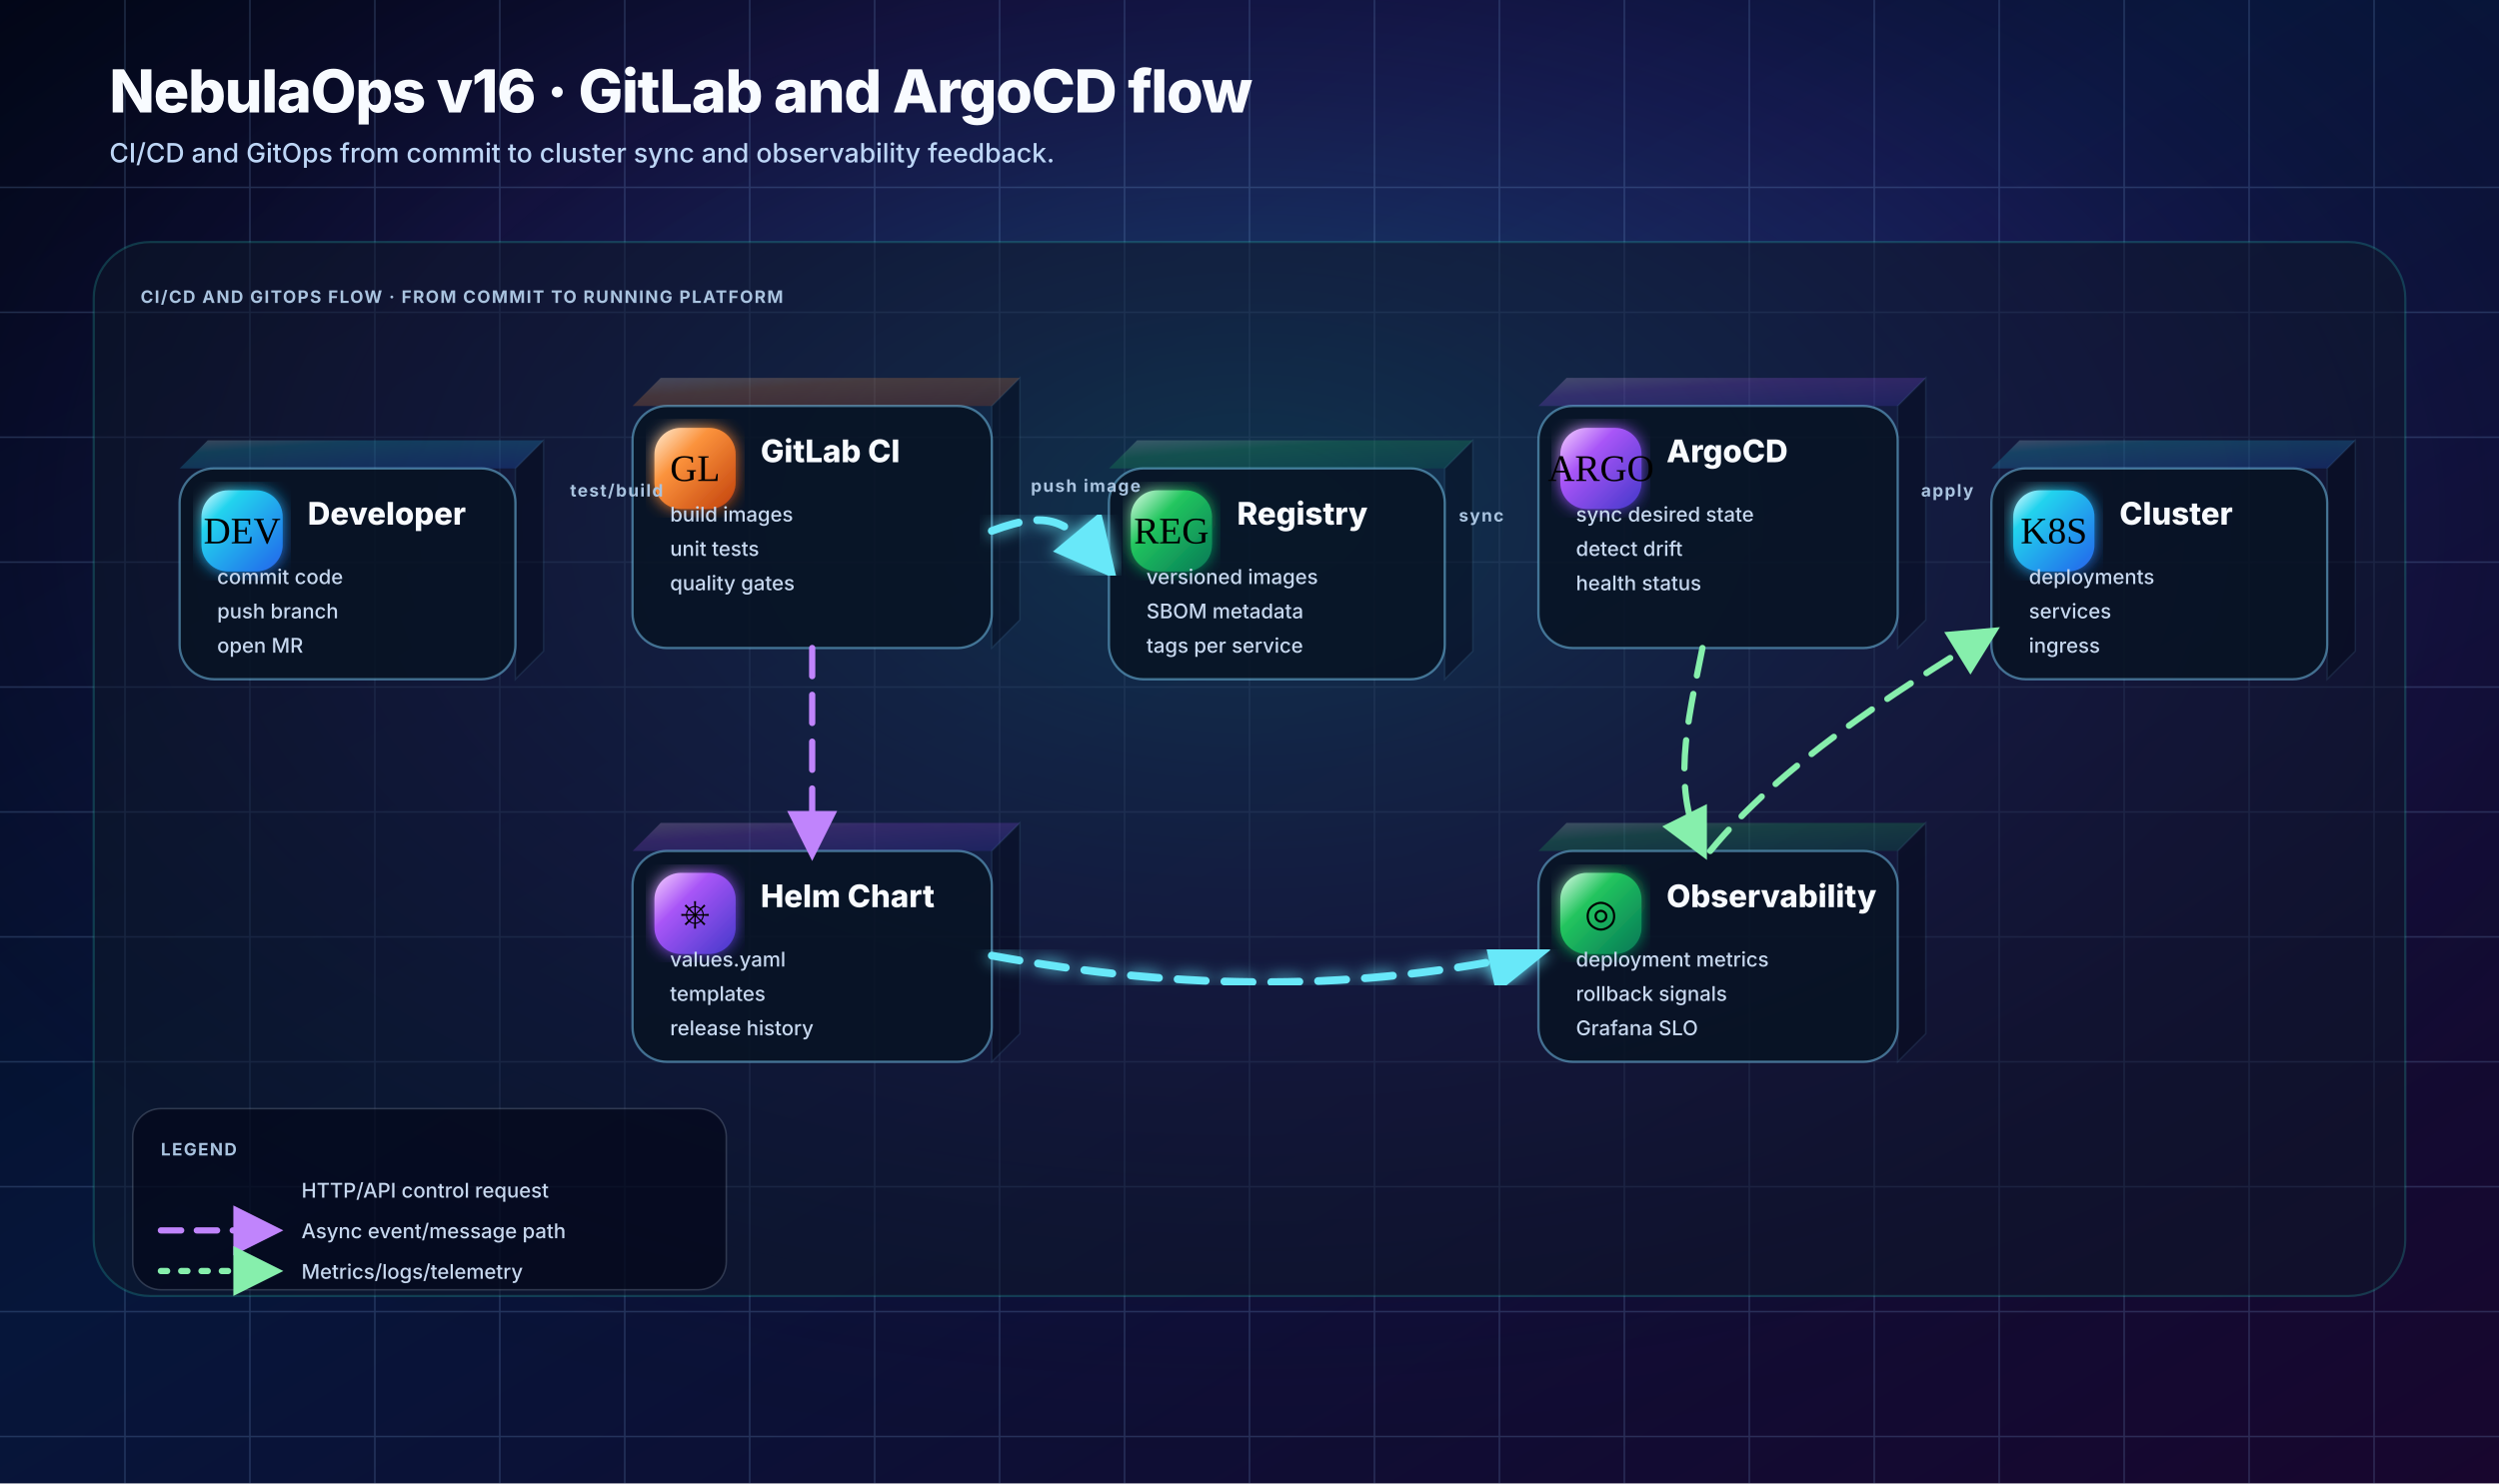
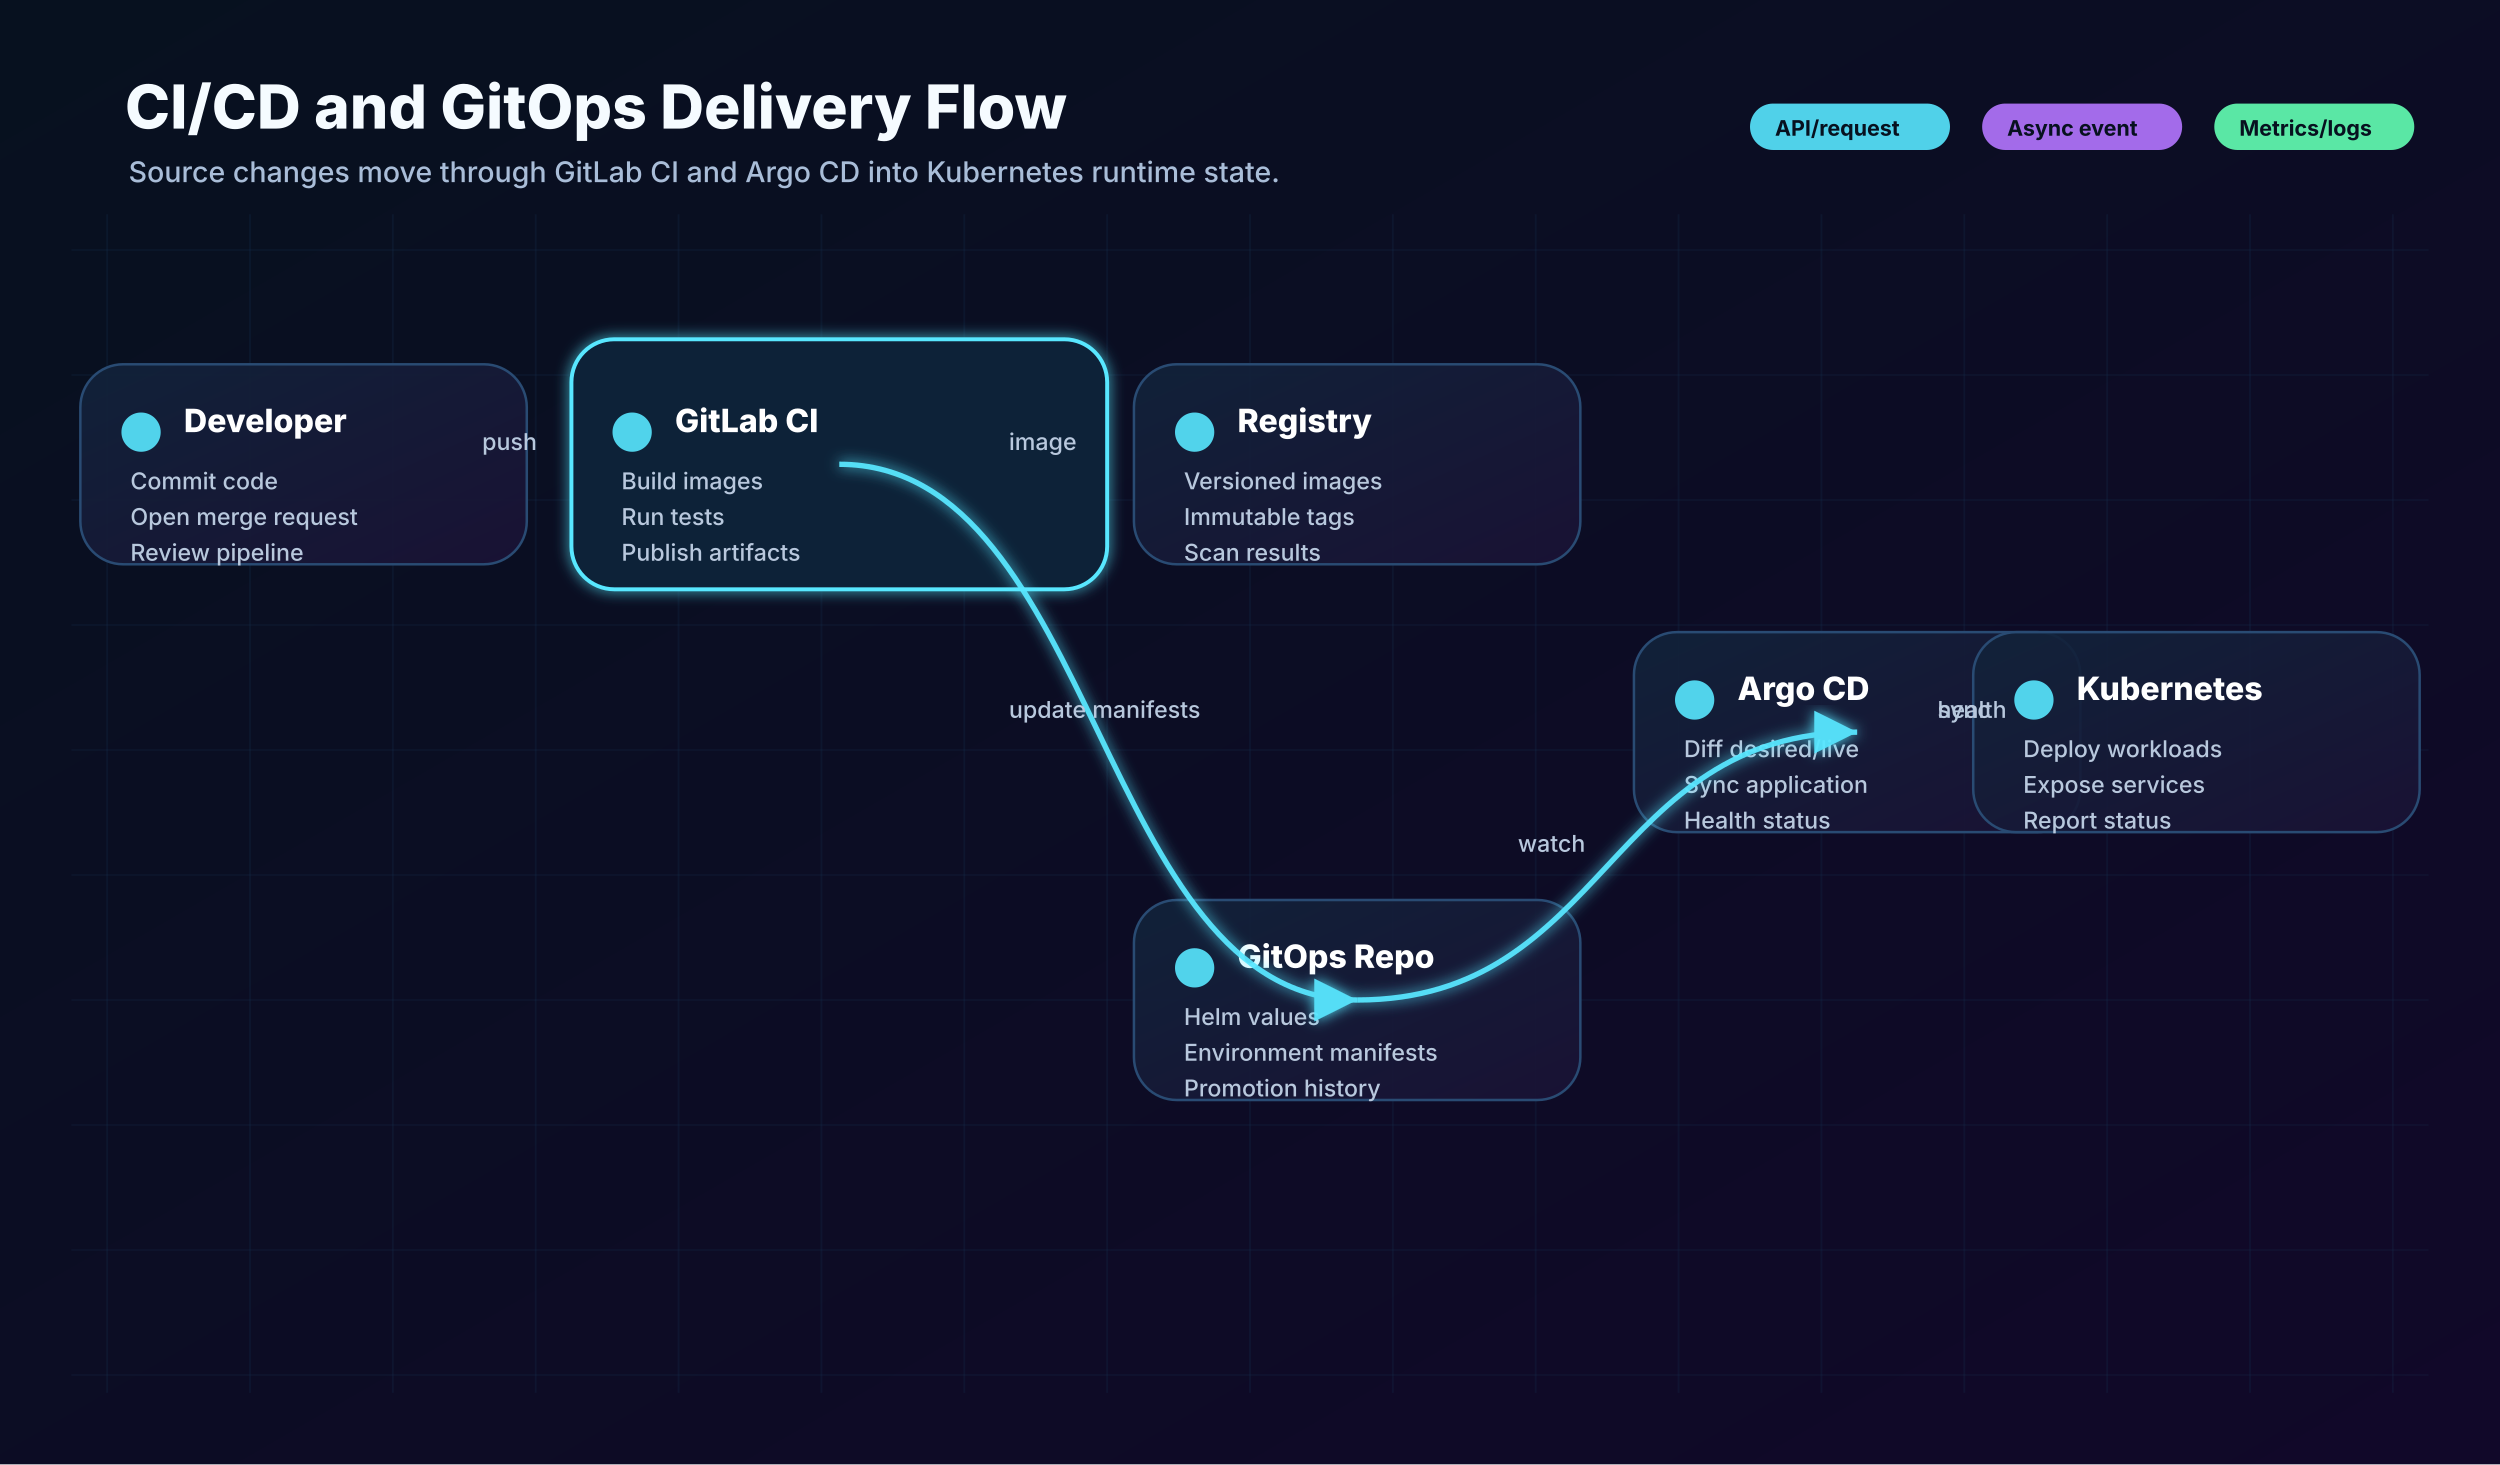
- <svg xmlns="http://www.w3.org/2000/svg" width="1600" height="950" viewBox="0 0 1600 950" role="img" aria-labelledby="title desc">
+ <svg xmlns="http://www.w3.org/2000/svg" viewBox="0 0 1400 820" role="img" aria-label="CI/CD and GitOps Delivery Flow">
  <defs>
    <linearGradient id="bg" x1="0" y1="0" x2="1" y2="1">
-       <stop offset="0" stop-color="#020617" />
-       <stop offset=".45" stop-color="#06163a" />
-       <stop offset="1" stop-color="#18062e" />
+       <stop offset="0" stop-color="#07111f" />
+       <stop offset="1" stop-color="#110829" />
    </linearGradient>
-     <radialGradient id="halo" cx="50%" cy="35%" r="65%">
-       <stop offset="0" stop-color="#22d3ee" stop-opacity=".34" />
-       <stop offset=".55" stop-color="#7c3aed" stop-opacity=".12" />
-       <stop offset="1" stop-color="#000" stop-opacity="0" />
-     </radialGradient>
-     <linearGradient id="cyan" x1="0" y1="0" x2="1" y2="1">
-       <stop offset="0" stop-color="#e0faff" />
-       <stop offset=".25" stop-color="#22d3ee" />
-       <stop offset="1" stop-color="#2563eb" />
-     </linearGradient>
-     <linearGradient id="violet" x1="0" y1="0" x2="1" y2="1">
-       <stop offset="0" stop-color="#f5d0fe" />
-       <stop offset=".35" stop-color="#a855f7" />
-       <stop offset="1" stop-color="#4338ca" />
-     </linearGradient>
-     <linearGradient id="green" x1="0" y1="0" x2="1" y2="1">
-       <stop offset="0" stop-color="#dcfce7" />
-       <stop offset=".35" stop-color="#22c55e" />
-       <stop offset="1" stop-color="#047857" />
-     </linearGradient>
-     <linearGradient id="orange" x1="0" y1="0" x2="1" y2="1">
-       <stop offset="0" stop-color="#ffedd5" />
-       <stop offset=".35" stop-color="#fb923c" />
-       <stop offset="1" stop-color="#c2410c" />
-     </linearGradient>
-     <linearGradient id="red" x1="0" y1="0" x2="1" y2="1">
-       <stop offset="0" stop-color="#fee2e2" />
-       <stop offset=".35" stop-color="#f43f5e" />
-       <stop offset="1" stop-color="#991b1b" />
+     <linearGradient id="card" x1="0" y1="0" x2="1" y2="1">
+       <stop offset="0" stop-color="#11233a" stop-opacity=".92" />
+       <stop offset="1" stop-color="#1a1235" stop-opacity=".92" />
    </linearGradient>
    <filter id="glow">
-       <feGaussianBlur stdDeviation="5" result="b" />
+       <feGaussianBlur stdDeviation="4" result="b" />
      <feMerge>
        <feMergeNode in="b" />
        <feMergeNode in="SourceGraphic" />
      </feMerge>
    </filter>
-     <filter id="soft">
-       <feDropShadow dx="0" dy="22" stdDeviation="16" flood-color="#000" flood-opacity=".48" />
-       <feDropShadow dx="0" dy="0" stdDeviation="4" flood-color="#67e8f9" flood-opacity=".25" />
-     </filter>
-     <marker id="arrowC" viewBox="0 0 10 10" refX="8" refY="5" markerWidth="8" markerHeight="8" orient="auto-start-reverse">
-       <path d="M0,0 L10,5 L0,10 Z" fill="#67e8f9" />
-     </marker>
-     <marker id="arrowV" viewBox="0 0 10 10" refX="8" refY="5" markerWidth="8" markerHeight="8" orient="auto-start-reverse">
-       <path d="M0,0 L10,5 L0,10 Z" fill="#c084fc" />
-     </marker>
-     <marker id="arrowG" viewBox="0 0 10 10" refX="8" refY="5" markerWidth="8" markerHeight="8" orient="auto-start-reverse">
-       <path d="M0,0 L10,5 L0,10 Z" fill="#86efac" />
+     <marker id="arrow" markerWidth="12" markerHeight="12" refX="10" refY="6" orient="auto">
+       <path d="M2,2 L10,6 L2,10 Z" fill="#58e7ff" />
    </marker>
    <style>
-             .title{font:800 38px Inter,Arial,sans-serif;fill:#f8fbff;letter-spacing:-.02em} .sub{font:500 17px
-             Inter,Arial,sans-serif;fill:#bdd6f6}
-             .label{font:800 20px Inter,Arial,sans-serif;fill:#f8fbff} .small{font:500 13px
-             Inter,Arial,sans-serif;fill:#c7d8ef} .tiny{font:700 11px
-             Inter,Arial,sans-serif;fill:#a9c3df;text-transform:uppercase;letter-spacing:.08em}
-             .lane{fill:#0f172a;fill-opacity:.52;stroke:#2dd4bf;stroke-opacity:.22;stroke-width:1.4} .node{}
-             .flow{fill:none;stroke:#67e8f9;stroke-width:5;stroke-linecap:round;stroke-linejoin:round;marker-end:url(#arrowC);filter:url(#glow)}
-             .event{fill:none;stroke:#c084fc;stroke-width:4;stroke-dasharray:13
-             10;stroke-linecap:round;marker-end:url(#arrowV)}
-             .metric{fill:none;stroke:#86efac;stroke-width:4;stroke-dasharray:4
-             9;stroke-linecap:round;marker-end:url(#arrowG)}
-             .pulse{animation:pulse 2.8s ease-in-out infinite;transform-origin:center} .dash{stroke-dasharray:18
-             12;animation:dash 4s linear infinite} .float{animation:float 6s ease-in-out infinite}
-             @keyframes dash{to{stroke-dashoffset:-120}} @keyframes pulse{50%{opacity:.52;transform:scale(1.035)}}
-             @keyframes float{50%{transform:translateY(-10px)}}
-         </style>
+         .title{font:800 34px Inter,Segoe UI,Arial;fill:#f5fbff}.sub{font:500 16px Inter,Segoe UI,Arial;fill:#a9bdd8}.label{font:800 18px Inter,Segoe UI,Arial;fill:#fff}.small{font:500 13px Inter,Segoe UI,Arial;fill:#b8c8dd}.chip{font:700 12px Inter,Segoe UI,Arial;fill:#07111f}.panel{fill:url(#card);stroke:#294b73;stroke-width:1.4;rx:24}.core{fill:#0c2037;stroke:#58e7ff;stroke-width:2.2;filter:url(#glow)}.api{stroke:#58e7ff}.event{stroke:#b476ff;stroke-dasharray:10 8}.metric{stroke:#63ffb3;stroke-dasharray:4 7}.flow{fill:none;stroke-width:3;marker-end:url(#arrow);filter:url(#glow);opacity:.95}.pulse{animation:pulse 2.8s ease-in-out infinite}.dash{animation:dash 7s linear infinite}@keyframes pulse{0%,100%{opacity:.55}50%{opacity:1}}@keyframes dash{to{stroke-dashoffset:-160}}
+       </style>
  </defs>
-   <rect width="100%" height="100%" fill="url(#bg)" />
-   <rect width="100%" height="100%" fill="url(#halo)" />
-   <g opacity=".18">
-     <path d="M0 120 H1600" stroke="#93c5fd" stroke-width="1" />
-     <path d="M0 200 H1600" stroke="#93c5fd" stroke-width="1" />
-     <path d="M0 280 H1600" stroke="#93c5fd" stroke-width="1" />
-     <path d="M0 360 H1600" stroke="#93c5fd" stroke-width="1" />
-     <path d="M0 440 H1600" stroke="#93c5fd" stroke-width="1" />
-     <path d="M0 520 H1600" stroke="#93c5fd" stroke-width="1" />
-     <path d="M0 600 H1600" stroke="#93c5fd" stroke-width="1" />
-     <path d="M0 680 H1600" stroke="#93c5fd" stroke-width="1" />
-     <path d="M0 760 H1600" stroke="#93c5fd" stroke-width="1" />
-     <path d="M0 840 H1600" stroke="#93c5fd" stroke-width="1" />
-     <path d="M0 920 H1600" stroke="#93c5fd" stroke-width="1" />
-     <path d="M80 0 V950" stroke="#93c5fd" stroke-width="1" />
-     <path d="M160 0 V950" stroke="#93c5fd" stroke-width="1" />
-     <path d="M240 0 V950" stroke="#93c5fd" stroke-width="1" />
-     <path d="M320 0 V950" stroke="#93c5fd" stroke-width="1" />
-     <path d="M400 0 V950" stroke="#93c5fd" stroke-width="1" />
-     <path d="M480 0 V950" stroke="#93c5fd" stroke-width="1" />
-     <path d="M560 0 V950" stroke="#93c5fd" stroke-width="1" />
-     <path d="M640 0 V950" stroke="#93c5fd" stroke-width="1" />
-     <path d="M720 0 V950" stroke="#93c5fd" stroke-width="1" />
-     <path d="M800 0 V950" stroke="#93c5fd" stroke-width="1" />
-     <path d="M880 0 V950" stroke="#93c5fd" stroke-width="1" />
-     <path d="M960 0 V950" stroke="#93c5fd" stroke-width="1" />
-     <path d="M1040 0 V950" stroke="#93c5fd" stroke-width="1" />
-     <path d="M1120 0 V950" stroke="#93c5fd" stroke-width="1" />
-     <path d="M1200 0 V950" stroke="#93c5fd" stroke-width="1" />
-     <path d="M1280 0 V950" stroke="#93c5fd" stroke-width="1" />
-     <path d="M1360 0 V950" stroke="#93c5fd" stroke-width="1" />
-     <path d="M1440 0 V950" stroke="#93c5fd" stroke-width="1" />
-     <path d="M1520 0 V950" stroke="#93c5fd" stroke-width="1" />
+   <rect width="1400" height="820" fill="url(#bg)" />
+   <path d="M60 120 V780" stroke="#163150" stroke-opacity=".25" />
+   <path d="M140 120 V780" stroke="#163150" stroke-opacity=".25" />
+   <path d="M220 120 V780" stroke="#163150" stroke-opacity=".25" />
+   <path d="M300 120 V780" stroke="#163150" stroke-opacity=".25" />
+   <path d="M380 120 V780" stroke="#163150" stroke-opacity=".25" />
+   <path d="M460 120 V780" stroke="#163150" stroke-opacity=".25" />
+   <path d="M540 120 V780" stroke="#163150" stroke-opacity=".25" />
+   <path d="M620 120 V780" stroke="#163150" stroke-opacity=".25" />
+   <path d="M700 120 V780" stroke="#163150" stroke-opacity=".25" />
+   <path d="M780 120 V780" stroke="#163150" stroke-opacity=".25" />
+   <path d="M860 120 V780" stroke="#163150" stroke-opacity=".25" />
+   <path d="M940 120 V780" stroke="#163150" stroke-opacity=".25" />
+   <path d="M1020 120 V780" stroke="#163150" stroke-opacity=".25" />
+   <path d="M1100 120 V780" stroke="#163150" stroke-opacity=".25" />
+   <path d="M1180 120 V780" stroke="#163150" stroke-opacity=".25" />
+   <path d="M1260 120 V780" stroke="#163150" stroke-opacity=".25" />
+   <path d="M1340 120 V780" stroke="#163150" stroke-opacity=".25" />
+   <path d="M40 140 H1360" stroke="#163150" stroke-opacity=".22" />
+   <path d="M40 210 H1360" stroke="#163150" stroke-opacity=".22" />
+   <path d="M40 280 H1360" stroke="#163150" stroke-opacity=".22" />
+   <path d="M40 350 H1360" stroke="#163150" stroke-opacity=".22" />
+   <path d="M40 420 H1360" stroke="#163150" stroke-opacity=".22" />
+   <path d="M40 490 H1360" stroke="#163150" stroke-opacity=".22" />
+   <path d="M40 560 H1360" stroke="#163150" stroke-opacity=".22" />
+   <path d="M40 630 H1360" stroke="#163150" stroke-opacity=".22" />
+   <path d="M40 700 H1360" stroke="#163150" stroke-opacity=".22" />
+   <path d="M40 770 H1360" stroke="#163150" stroke-opacity=".22" />
+   <text x="70" y="72" class="title">CI/CD and GitOps Delivery Flow</text>
+   <text x="72" y="102" class="sub">Source changes move through GitLab CI and Argo CD into Kubernetes runtime state.
+     </text>
+   <g class="pulse">
+     <rect x="45.0" y="204.0" width="250" height="112" class="panel" rx="24" />
+     <circle cx="79.0" cy="242" r="11" fill="#58e7ff" opacity=".9" />
+     <text x="103.0" y="242" class="label">Developer</text>
+     <text x="73.0" y="274" class="small">Commit code</text>
+     <text x="73.0" y="294" class="small">Open merge request</text>
+     <text x="73.0" y="314" class="small">Review pipeline</text>
  </g>
-   <text x="70" y="72" class="title">NebulaOps v16 · GitLab and ArgoCD flow</text>
-   <text x="70" y="104" class="sub">CI/CD and GitOps from commit to cluster sync and observability feedback.</text>
-   <rect x="60" y="155" width="1480" height="675" rx="36" class="lane" />
-   <text x="90" y="194" class="tiny">CI/CD AND GITOPS FLOW · FROM COMMIT TO RUNNING PLATFORM</text>
-   <g class="node">
-     <path d="M133,282 H348 L330,300 H115 Z" fill="url(#cyan)" opacity=".22" />
-     <path d="M330,300 L348,282 V417 L330,435 Z" fill="#020617" opacity=".45" stroke="#7dd3fc" stroke-opacity=".22" />
-     <rect x="115" y="300" width="215" height="135" rx="22" fill="#081323" fill-opacity=".86" stroke="#7dd3fc" stroke-opacity=".48" stroke-width="1.5" />
-     <rect x="129" y="314" width="52" height="52" rx="17" fill="url(#cyan)" filter="url(#glow)" />
-     <text x="155" y="348" text-anchor="middle" font-size="24">DEV</text>
-     <text x="197" y="336" class="label">Developer</text>
-     <text x="139" y="374" class="small">commit code</text>
-     <text x="139" y="396" class="small">push branch</text>
-     <text x="139" y="418" class="small">open MR</text>
+   <g class="pulse">
+     <rect x="320.0" y="190.0" width="300" height="140" class="core" rx="24" />
+     <circle cx="354.0" cy="242" r="11" fill="#58e7ff" opacity=".9" />
+     <text x="378.0" y="242" class="label">GitLab CI</text>
+     <text x="348.0" y="274" class="small">Build images</text>
+     <text x="348.0" y="294" class="small">Run tests</text>
+     <text x="348.0" y="314" class="small">Publish artifacts</text>
  </g>
-   <g class="node">
-     <path d="M423,242 H653 L635,260 H405 Z" fill="url(#orange)" opacity=".22" />
-     <path d="M635,260 L653,242 V397 L635,415 Z" fill="#020617" opacity=".45" stroke="#7dd3fc" stroke-opacity=".22" />
-     <rect x="405" y="260" width="230" height="155" rx="22" fill="#081323" fill-opacity=".86" stroke="#7dd3fc" stroke-opacity=".48" stroke-width="1.5" />
-     <rect x="419" y="274" width="52" height="52" rx="17" fill="url(#orange)" filter="url(#glow)" />
-     <text x="445" y="308" text-anchor="middle" font-size="24">GL</text>
-     <text x="487" y="296" class="label">GitLab CI</text>
-     <text x="429" y="334" class="small">build images</text>
-     <text x="429" y="356" class="small">unit tests</text>
-     <text x="429" y="378" class="small">quality gates</text>
+   <g class="pulse">
+     <rect x="635.0" y="204.0" width="250" height="112" class="panel" rx="24" />
+     <circle cx="669.0" cy="242" r="11" fill="#58e7ff" opacity=".9" />
+     <text x="693.0" y="242" class="label">Registry</text>
+     <text x="663.0" y="274" class="small">Versioned images</text>
+     <text x="663.0" y="294" class="small">Immutable tags</text>
+     <text x="663.0" y="314" class="small">Scan results</text>
  </g>
-   <g class="node">
-     <path d="M728,282 H943 L925,300 H710 Z" fill="url(#green)" opacity=".22" />
-     <path d="M925,300 L943,282 V417 L925,435 Z" fill="#020617" opacity=".45" stroke="#7dd3fc" stroke-opacity=".22" />
-     <rect x="710" y="300" width="215" height="135" rx="22" fill="#081323" fill-opacity=".86" stroke="#7dd3fc" stroke-opacity=".48" stroke-width="1.5" />
-     <rect x="724" y="314" width="52" height="52" rx="17" fill="url(#green)" filter="url(#glow)" />
-     <text x="750" y="348" text-anchor="middle" font-size="24">REG</text>
-     <text x="792" y="336" class="label">Registry</text>
-     <text x="734" y="374" class="small">versioned images</text>
-     <text x="734" y="396" class="small">SBOM metadata</text>
-     <text x="734" y="418" class="small">tags per service</text>
+   <g class="pulse">
+     <rect x="635.0" y="504.0" width="250" height="112" class="panel" rx="24" />
+     <circle cx="669.0" cy="542" r="11" fill="#58e7ff" opacity=".9" />
+     <text x="693.0" y="542" class="label">GitOps Repo</text>
+     <text x="663.0" y="574" class="small">Helm values</text>
+     <text x="663.0" y="594" class="small">Environment manifests</text>
+     <text x="663.0" y="614" class="small">Promotion history</text>
  </g>
-   <g class="node">
-     <path d="M1003,242 H1233 L1215,260 H985 Z" fill="url(#violet)" opacity=".22" />
-     <path d="M1215,260 L1233,242 V397 L1215,415 Z" fill="#020617" opacity=".45" stroke="#7dd3fc" stroke-opacity=".22" />
-     <rect x="985" y="260" width="230" height="155" rx="22" fill="#081323" fill-opacity=".86" stroke="#7dd3fc" stroke-opacity=".48" stroke-width="1.5" />
-     <rect x="999" y="274" width="52" height="52" rx="17" fill="url(#violet)" filter="url(#glow)" />
-     <text x="1025" y="308" text-anchor="middle" font-size="24">ARGO</text>
-     <text x="1067" y="296" class="label">ArgoCD</text>
-     <text x="1009" y="334" class="small">sync desired state</text>
-     <text x="1009" y="356" class="small">detect drift</text>
-     <text x="1009" y="378" class="small">health status</text>
+   <g class="pulse">
+     <rect x="915.0" y="354.0" width="250" height="112" class="panel" rx="24" />
+     <circle cx="949.0" cy="392" r="11" fill="#58e7ff" opacity=".9" />
+     <text x="973.0" y="392" class="label">Argo CD</text>
+     <text x="943.0" y="424" class="small">Diff desired/live</text>
+     <text x="943.0" y="444" class="small">Sync application</text>
+     <text x="943.0" y="464" class="small">Health status</text>
  </g>
-   <g class="node">
-     <path d="M1293,282 H1508 L1490,300 H1275 Z" fill="url(#cyan)" opacity=".22" />
-     <path d="M1490,300 L1508,282 V417 L1490,435 Z" fill="#020617" opacity=".45" stroke="#7dd3fc" stroke-opacity=".22" />
-     <rect x="1275" y="300" width="215" height="135" rx="22" fill="#081323" fill-opacity=".86" stroke="#7dd3fc" stroke-opacity=".48" stroke-width="1.5" />
-     <rect x="1289" y="314" width="52" height="52" rx="17" fill="url(#cyan)" filter="url(#glow)" />
-     <text x="1315" y="348" text-anchor="middle" font-size="24">K8S</text>
-     <text x="1357" y="336" class="label">Cluster</text>
-     <text x="1299" y="374" class="small">deployments</text>
-     <text x="1299" y="396" class="small">services</text>
-     <text x="1299" y="418" class="small">ingress</text>
+   <g class="pulse">
+     <rect x="1105.0" y="354.0" width="250" height="112" class="panel" rx="24" />
+     <circle cx="1139.0" cy="392" r="11" fill="#58e7ff" opacity=".9" />
+     <text x="1163.0" y="392" class="label">Kubernetes</text>
+     <text x="1133.0" y="424" class="small">Deploy workloads</text>
+     <text x="1133.0" y="444" class="small">Expose services</text>
+     <text x="1133.0" y="464" class="small">Report status</text>
  </g>
-   <g class="node">
-     <path d="M423,527 H653 L635,545 H405 Z" fill="url(#violet)" opacity=".22" />
-     <path d="M635,545 L653,527 V662 L635,680 Z" fill="#020617" opacity=".45" stroke="#7dd3fc" stroke-opacity=".22" />
-     <rect x="405" y="545" width="230" height="135" rx="22" fill="#081323" fill-opacity=".86" stroke="#7dd3fc" stroke-opacity=".48" stroke-width="1.5" />
-     <rect x="419" y="559" width="52" height="52" rx="17" fill="url(#violet)" filter="url(#glow)" />
-     <text x="445" y="593" text-anchor="middle" font-size="24">⎈</text>
-     <text x="487" y="581" class="label">Helm Chart</text>
-     <text x="429" y="619" class="small">values.yaml</text>
-     <text x="429" y="641" class="small">templates</text>
-     <text x="429" y="663" class="small">release history</text>
-   </g>
-   <g class="node">
-     <path d="M1003,527 H1233 L1215,545 H985 Z" fill="url(#green)" opacity=".22" />
-     <path d="M1215,545 L1233,527 V662 L1215,680 Z" fill="#020617" opacity=".45" stroke="#7dd3fc" stroke-opacity=".22" />
-     <rect x="985" y="545" width="230" height="135" rx="22" fill="#081323" fill-opacity=".86" stroke="#7dd3fc" stroke-opacity=".48" stroke-width="1.5" />
-     <rect x="999" y="559" width="52" height="52" rx="17" fill="url(#green)" filter="url(#glow)" />
-     <text x="1025" y="593" text-anchor="middle" font-size="24">◎</text>
-     <text x="1067" y="581" class="label">Observability</text>
-     <text x="1009" y="619" class="small">deployment metrics</text>
-     <text x="1009" y="641" class="small">rollback signals</text>
-     <text x="1009" y="663" class="small">Grafana SLO</text>
-   </g>
-   <path d="M330 365 H405" class="flow dash" />
-   <path d="M635 340 C675 325 685 335 710 365" class="flow dash" />
-   <path d="M925 365 H985" class="flow dash" />
-   <path d="M1215 340 H1275" class="flow dash" />
-   <path d="M520 415 V545" class="event dash" />
-   <path d="M635 612 C760 635 870 635 985 610" class="flow dash" />
-   <path d="M1095 545 C1140 490 1210 445 1275 405" class="metric dash" />
-   <path d="M1090 415 C1080 465 1070 505 1090 545" class="metric dash" />
-   <text x="365" y="318" class="tiny">test/build</text>
-   <text x="660" y="315" class="tiny">push image</text>
-   <text x="934" y="334" class="tiny">sync</text>
-   <text x="1230" y="318" class="tiny">apply</text>
-   <g>
-     <rect x="85" y="710" width="380" height="116" rx="18" fill="#020617" fill-opacity=".62" stroke="#94a3b8" stroke-opacity=".28" />
-     <text x="103" y="740" class="tiny">LEGEND</text>
-     <path d="M103 762 H175" class="flow" />
-     <text x="193" y="767" class="small">HTTP/API control request</text>
-     <path d="M103 788 H175" class="event" />
-     <text x="193" y="793" class="small">Async event/message path</text>
-     <path d="M103 814 H175" class="metric" />
-     <text x="193" y="819" class="small">Metrics/logs/telemetry</text>
-   </g>
+   <path class="flow dash api" d="M170 260 C 320.0 260, 320.0 260, 470 260" />
+   <text x="270.0" y="252.0" class="small">push</text>
+   <path class="flow dash api" d="M470 260 C 615.0 260, 615.0 260, 760 260" />
+   <text x="565.0" y="252.0" class="small">image</text>
+   <path class="flow dash api" d="M470 260 C 615.0 260, 615.0 560, 760 560" />
+   <text x="565.0" y="402.0" class="small">update manifests</text>
+   <path class="flow dash api" d="M760 560 C 900.0 560, 900.0 410, 1040 410" />
+   <text x="850.0" y="477.0" class="small">watch</text>
+   <path class="flow dash api" d="M1040 410 C 1135.0 410, 1135.0 410, 1230 410" />
+   <text x="1085.0" y="402.0" class="small">sync</text>
+   <path class="flow dash metric" d="M1230 410 C 1135.0 410, 1135.0 410, 1040 410" />
+   <text x="1085.0" y="402.0" class="small">health</text>
+   <rect x="980" y="58" width="112" height="26" rx="13" fill="#58e7ff" opacity=".9" />
+   <text x="994" y="76" class="chip">API/request</text>
+   <rect x="1110" y="58" width="112" height="26" rx="13" fill="#b476ff" opacity=".9" />
+   <text x="1124" y="76" class="chip">Async event</text>
+   <rect x="1240" y="58" width="112" height="26" rx="13" fill="#63ffb3" opacity=".9" />
+   <text x="1254" y="76" class="chip">Metrics/logs</text>
</svg>
